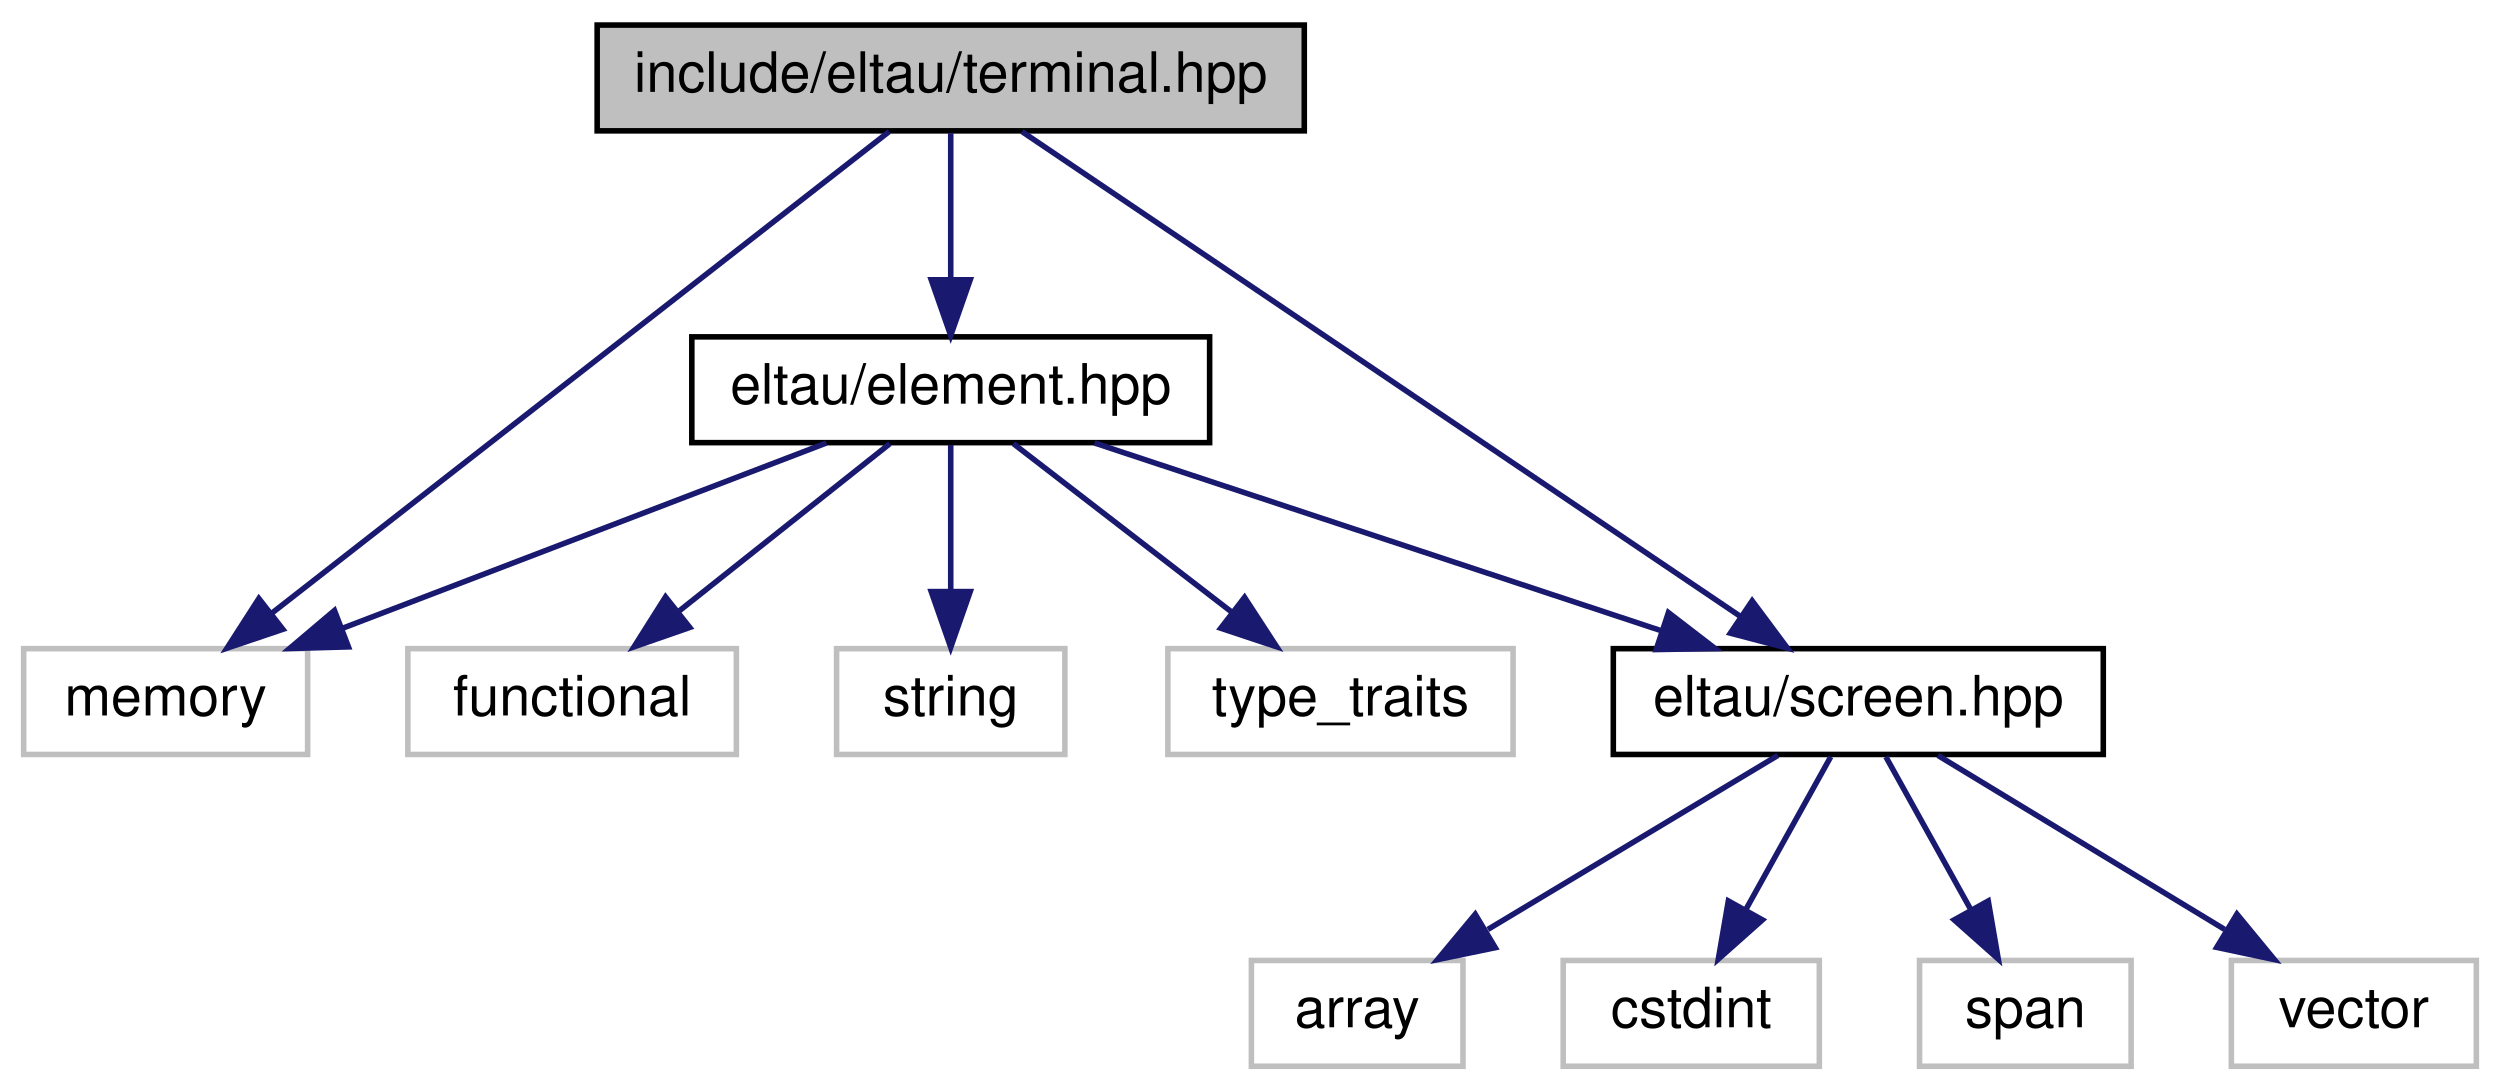
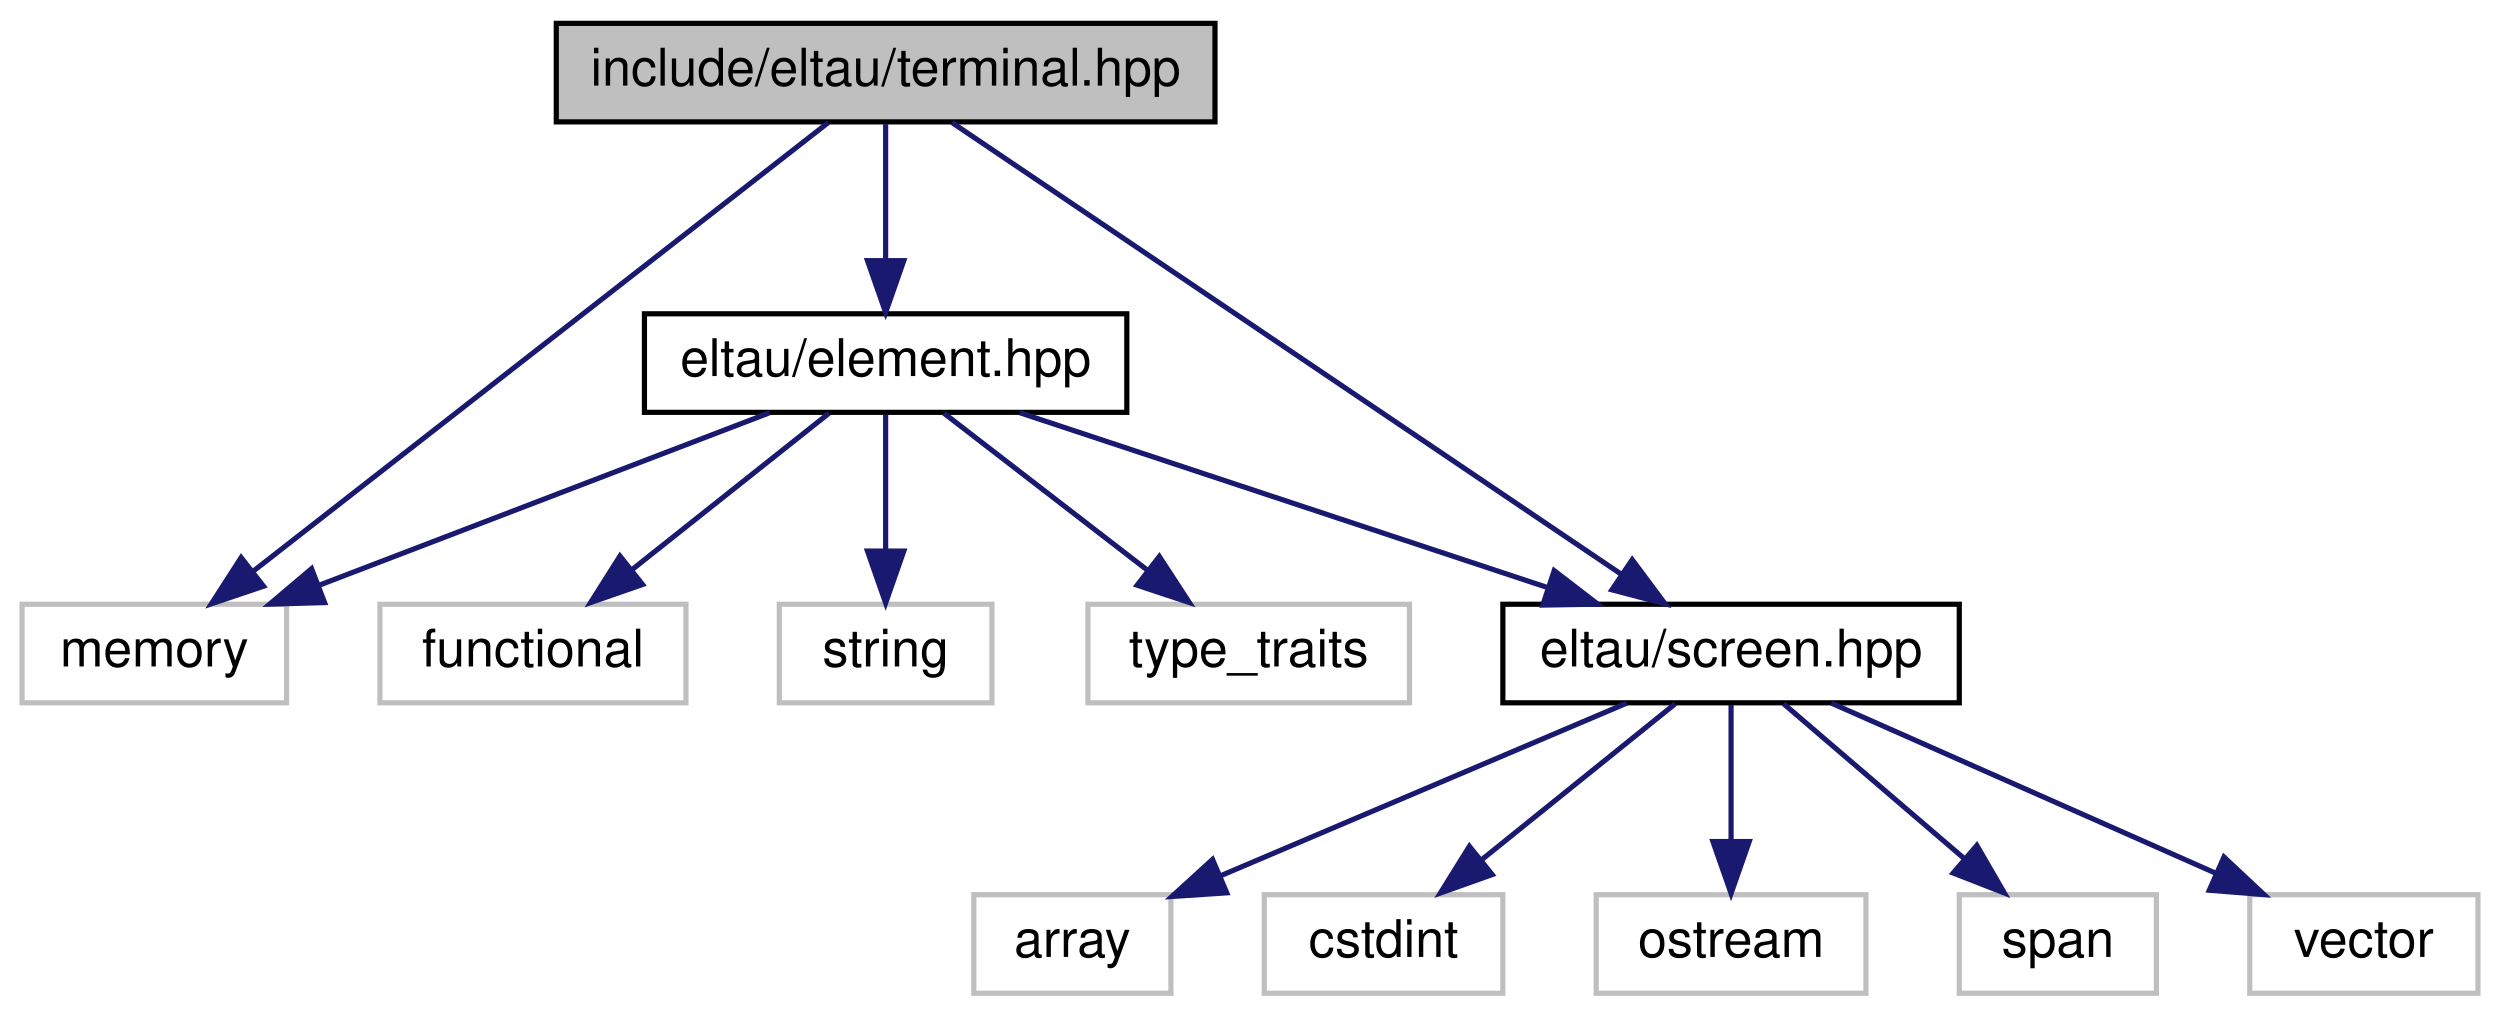
- <svg xmlns="http://www.w3.org/2000/svg" xmlns:xlink="http://www.w3.org/1999/xlink" width="449pt" height="196pt" viewBox="0.00 0.00 448.50 196.00">
+ <svg xmlns="http://www.w3.org/2000/svg" xmlns:xlink="http://www.w3.org/1999/xlink" width="482pt" height="196pt" viewBox="0.00 0.00 481.50 196.00">
  <g id="graph0" class="graph" transform="scale(1 1) rotate(0) translate(4 192)">
    <g id="node1" class="node">
      <g id="a_node1">
        <a xlink:title=" ">
          <polygon fill="#bfbfbf" stroke="black" points="103,-168.5 103,-187.5 230,-187.5 230,-168.5 103,-168.5" />
          <text text-anchor="middle" x="166.5" y="-175.5" font-family="Helvetica,sans-Serif" font-size="10.00">include/eltau/terminal.hpp</text>
        </a>
      </g>
    </g>
    <g id="node2" class="node">
      <g id="a_node2">
        <a xlink:title=" ">
          <polygon fill="none" stroke="#bfbfbf" points="0,-56.5 0,-75.5 51,-75.5 51,-56.5 0,-56.5" />
          <text text-anchor="middle" x="25.5" y="-63.5" font-family="Helvetica,sans-Serif" font-size="10.00">memory</text>
        </a>
      </g>
    </g>
    <g id="edge1" class="edge">
      <path fill="none" stroke="midnightblue" d="M155.44,-168.37C131.45,-149.65 74.4,-105.15 44.51,-81.83" />
      <polygon fill="midnightblue" stroke="midnightblue" points="46.55,-78.98 36.51,-75.59 42.24,-84.5 46.55,-78.98" />
    </g>
    <g id="node3" class="node">
      <g id="a_node3">
        <a xlink:href="element_8hpp.html" target="_top" xlink:title=" ">
          <polygon fill="none" stroke="black" points="120,-112.5 120,-131.5 213,-131.5 213,-112.5 120,-112.5" />
          <text text-anchor="middle" x="166.5" y="-119.5" font-family="Helvetica,sans-Serif" font-size="10.00">eltau/element.hpp</text>
        </a>
      </g>
    </g>
    <g id="edge2" class="edge">
      <path fill="none" stroke="midnightblue" d="M166.5,-168.08C166.5,-161.01 166.5,-150.86 166.5,-141.99" />
      <polygon fill="midnightblue" stroke="midnightblue" points="170,-141.75 166.5,-131.75 163,-141.75 170,-141.75" />
    </g>
    <g id="node7" class="node">
      <g id="a_node7">
        <a xlink:href="screen_8hpp.html" target="_top" xlink:title=" ">
          <polygon fill="none" stroke="black" points="285.5,-56.5 285.5,-75.5 373.5,-75.5 373.5,-56.5 285.5,-56.5" />
          <text text-anchor="middle" x="329.5" y="-63.5" font-family="Helvetica,sans-Serif" font-size="10.00">eltau/screen.hpp</text>
        </a>
      </g>
    </g>
-     <g id="edge12" class="edge">
+     <g id="edge13" class="edge">
      <path fill="none" stroke="midnightblue" d="M179.29,-168.37C207.26,-149.49 274.1,-104.38 308.4,-81.24" />
      <polygon fill="midnightblue" stroke="midnightblue" points="310.44,-84.09 316.77,-75.59 306.52,-78.28 310.44,-84.09" />
    </g>
    <g id="edge4" class="edge">
      <path fill="none" stroke="midnightblue" d="M144.16,-112.44C120.75,-103.48 83.76,-89.31 57.31,-79.18" />
      <polygon fill="midnightblue" stroke="midnightblue" points="58.33,-75.82 47.74,-75.52 55.82,-82.36 58.33,-75.82" />
    </g>
    <g id="node4" class="node">
      <g id="a_node4">
        <a xlink:title=" ">
          <polygon fill="none" stroke="#bfbfbf" points="69,-56.5 69,-75.5 128,-75.5 128,-56.5 69,-56.5" />
          <text text-anchor="middle" x="98.5" y="-63.5" font-family="Helvetica,sans-Serif" font-size="10.00">functional</text>
        </a>
      </g>
    </g>
    <g id="edge3" class="edge">
      <path fill="none" stroke="midnightblue" d="M155.57,-112.32C145.33,-104.18 129.78,-91.84 117.5,-82.09" />
      <polygon fill="midnightblue" stroke="midnightblue" points="119.63,-79.31 109.62,-75.83 115.28,-84.79 119.63,-79.31" />
    </g>
    <g id="node5" class="node">
      <g id="a_node5">
        <a xlink:title=" ">
          <polygon fill="none" stroke="#bfbfbf" points="146,-56.5 146,-75.5 187,-75.5 187,-56.5 146,-56.5" />
          <text text-anchor="middle" x="166.5" y="-63.5" font-family="Helvetica,sans-Serif" font-size="10.00">string</text>
        </a>
      </g>
    </g>
    <g id="edge5" class="edge">
      <path fill="none" stroke="midnightblue" d="M166.5,-112.08C166.5,-105.01 166.5,-94.86 166.5,-85.99" />
      <polygon fill="midnightblue" stroke="midnightblue" points="170,-85.75 166.5,-75.75 163,-85.75 170,-85.75" />
    </g>
    <g id="node6" class="node">
      <g id="a_node6">
        <a xlink:title=" ">
          <polygon fill="none" stroke="#bfbfbf" points="205.5,-56.5 205.5,-75.5 267.5,-75.5 267.5,-56.5 205.5,-56.5" />
          <text text-anchor="middle" x="236.5" y="-63.5" font-family="Helvetica,sans-Serif" font-size="10.00">type_traits</text>
        </a>
      </g>
    </g>
    <g id="edge6" class="edge">
      <path fill="none" stroke="midnightblue" d="M177.75,-112.32C188.3,-104.18 204.3,-91.84 216.94,-82.09" />
      <polygon fill="midnightblue" stroke="midnightblue" points="219.27,-84.71 225.05,-75.83 214.99,-79.17 219.27,-84.71" />
    </g>
    <g id="edge7" class="edge">
      <path fill="none" stroke="midnightblue" d="M192.33,-112.44C219.75,-103.36 263.28,-88.94 293.93,-78.78" />
      <polygon fill="midnightblue" stroke="midnightblue" points="295.4,-81.98 303.79,-75.52 293.2,-75.34 295.4,-81.98" />
    </g>
    <g id="node8" class="node">
      <g id="a_node8">
        <a xlink:title=" ">
-           <polygon fill="none" stroke="#bfbfbf" points="220.5,-0.5 220.5,-19.5 258.5,-19.5 258.5,-0.5 220.5,-0.5" />
-           <text text-anchor="middle" x="239.5" y="-7.5" font-family="Helvetica,sans-Serif" font-size="10.00">array</text>
+           <polygon fill="none" stroke="#bfbfbf" points="183.5,-0.5 183.5,-19.5 221.5,-19.5 221.5,-0.5 183.5,-0.5" />
+           <text text-anchor="middle" x="202.5" y="-7.5" font-family="Helvetica,sans-Serif" font-size="10.00">array</text>
        </a>
      </g>
    </g>
    <g id="edge8" class="edge">
-       <path fill="none" stroke="midnightblue" d="M315.04,-56.32C301,-47.9 279.45,-34.97 262.96,-25.07" />
-       <polygon fill="midnightblue" stroke="midnightblue" points="264.3,-21.8 253.92,-19.65 260.7,-27.8 264.3,-21.8" />
+       <path fill="none" stroke="midnightblue" d="M309.38,-56.44C288.23,-47.45 254.79,-33.23 230.95,-23.1" />
+       <polygon fill="midnightblue" stroke="midnightblue" points="232.27,-19.86 221.7,-19.16 229.53,-26.3 232.27,-19.86" />
    </g>
    <g id="node9" class="node">
      <g id="a_node9">
        <a xlink:title=" ">
-           <polygon fill="none" stroke="#bfbfbf" points="276.5,-0.5 276.5,-19.5 322.5,-19.5 322.5,-0.5 276.5,-0.5" />
-           <text text-anchor="middle" x="299.5" y="-7.5" font-family="Helvetica,sans-Serif" font-size="10.00">cstdint</text>
+           <polygon fill="none" stroke="#bfbfbf" points="239.5,-0.5 239.5,-19.5 285.5,-19.5 285.5,-0.5 239.5,-0.5" />
+           <text text-anchor="middle" x="262.5" y="-7.5" font-family="Helvetica,sans-Serif" font-size="10.00">cstdint</text>
        </a>
      </g>
    </g>
    <g id="edge9" class="edge">
-       <path fill="none" stroke="midnightblue" d="M324.55,-56.08C320.4,-48.61 314.35,-37.72 309.23,-28.52" />
-       <polygon fill="midnightblue" stroke="midnightblue" points="312.28,-26.79 304.36,-19.75 306.16,-30.19 312.28,-26.79" />
+       <path fill="none" stroke="midnightblue" d="M318.74,-56.32C308.73,-48.26 293.61,-36.08 281.57,-26.37" />
+       <polygon fill="midnightblue" stroke="midnightblue" points="283.44,-23.38 273.46,-19.83 279.05,-28.83 283.44,-23.38" />
    </g>
    <g id="node10" class="node">
      <g id="a_node10">
        <a xlink:title=" ">
-           <polygon fill="none" stroke="#bfbfbf" points="340.5,-0.5 340.5,-19.5 378.5,-19.5 378.5,-0.5 340.5,-0.5" />
-           <text text-anchor="middle" x="359.5" y="-7.5" font-family="Helvetica,sans-Serif" font-size="10.00">span</text>
+           <polygon fill="none" stroke="#bfbfbf" points="303.5,-0.5 303.5,-19.5 355.5,-19.5 355.5,-0.5 303.5,-0.5" />
+           <text text-anchor="middle" x="329.5" y="-7.5" font-family="Helvetica,sans-Serif" font-size="10.00">ostream</text>
        </a>
      </g>
    </g>
    <g id="edge10" class="edge">
-       <path fill="none" stroke="midnightblue" d="M334.45,-56.08C338.6,-48.61 344.65,-37.72 349.77,-28.52" />
-       <polygon fill="midnightblue" stroke="midnightblue" points="352.84,-30.19 354.64,-19.75 346.72,-26.79 352.84,-30.19" />
+       <path fill="none" stroke="midnightblue" d="M329.5,-56.08C329.5,-49.01 329.5,-38.86 329.5,-29.99" />
+       <polygon fill="midnightblue" stroke="midnightblue" points="333,-29.75 329.5,-19.75 326,-29.75 333,-29.75" />
    </g>
    <g id="node11" class="node">
      <g id="a_node11">
        <a xlink:title=" ">
-           <polygon fill="none" stroke="#bfbfbf" points="396.5,-0.5 396.5,-19.5 440.5,-19.5 440.5,-0.5 396.5,-0.5" />
-           <text text-anchor="middle" x="418.5" y="-7.5" font-family="Helvetica,sans-Serif" font-size="10.00">vector</text>
+           <polygon fill="none" stroke="#bfbfbf" points="373.5,-0.5 373.5,-19.5 411.5,-19.5 411.5,-0.5 373.5,-0.5" />
+           <text text-anchor="middle" x="392.5" y="-7.5" font-family="Helvetica,sans-Serif" font-size="10.00">span</text>
        </a>
      </g>
    </g>
    <g id="edge11" class="edge">
-       <path fill="none" stroke="midnightblue" d="M343.8,-56.32C357.68,-47.9 378.99,-34.97 395.3,-25.07" />
-       <polygon fill="midnightblue" stroke="midnightblue" points="397.5,-27.83 404.24,-19.65 393.87,-21.85 397.5,-27.83" />
+       <path fill="none" stroke="midnightblue" d="M339.62,-56.32C349.03,-48.26 363.24,-36.08 374.57,-26.37" />
+       <polygon fill="midnightblue" stroke="midnightblue" points="376.88,-29 382.19,-19.83 372.32,-23.68 376.88,-29" />
+     </g>
+     <g id="node12" class="node">
+       <g id="a_node12">
+         <a xlink:title=" ">
+           <polygon fill="none" stroke="#bfbfbf" points="429.5,-0.5 429.5,-19.5 473.5,-19.5 473.5,-0.5 429.5,-0.5" />
+           <text text-anchor="middle" x="451.5" y="-7.5" font-family="Helvetica,sans-Serif" font-size="10.00">vector</text>
+         </a>
+       </g>
+     </g>
+     <g id="edge12" class="edge">
+       <path fill="none" stroke="midnightblue" d="M348.83,-56.44C368.82,-47.6 400.24,-33.69 423.06,-23.59" />
+       <polygon fill="midnightblue" stroke="midnightblue" points="424.53,-26.76 432.26,-19.52 421.7,-20.36 424.53,-26.76" />
    </g>
  </g>
</svg>
